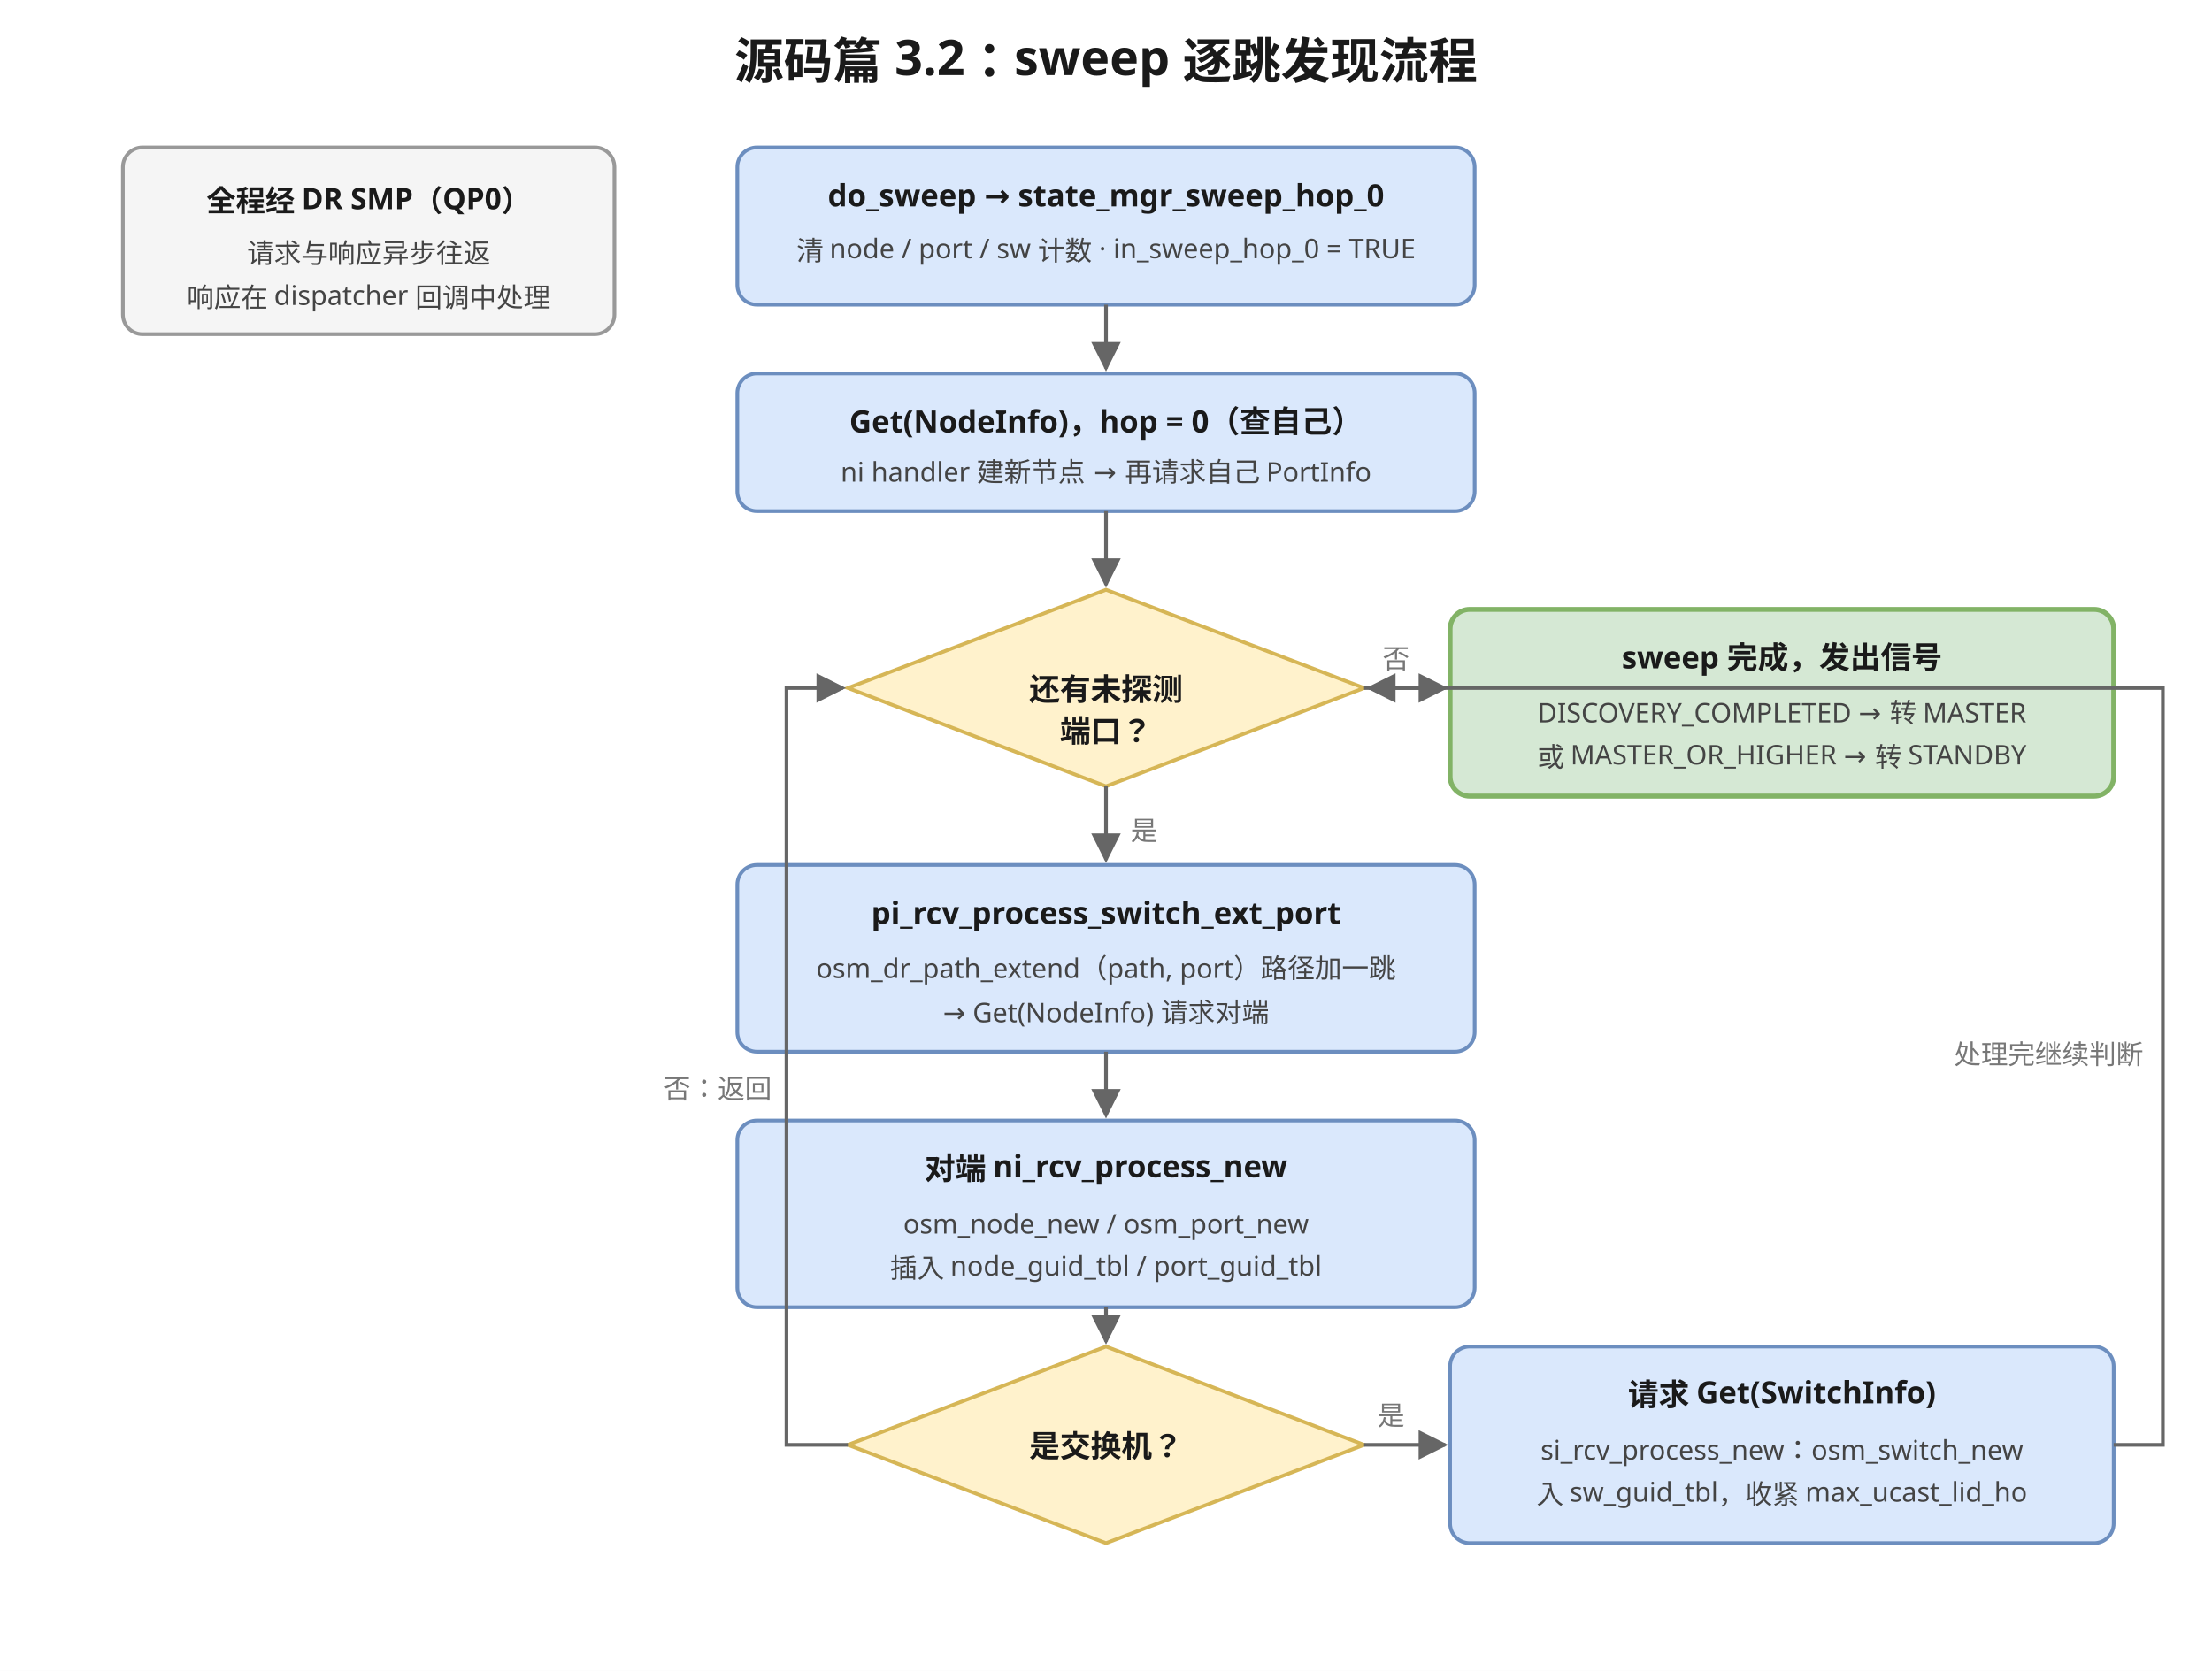
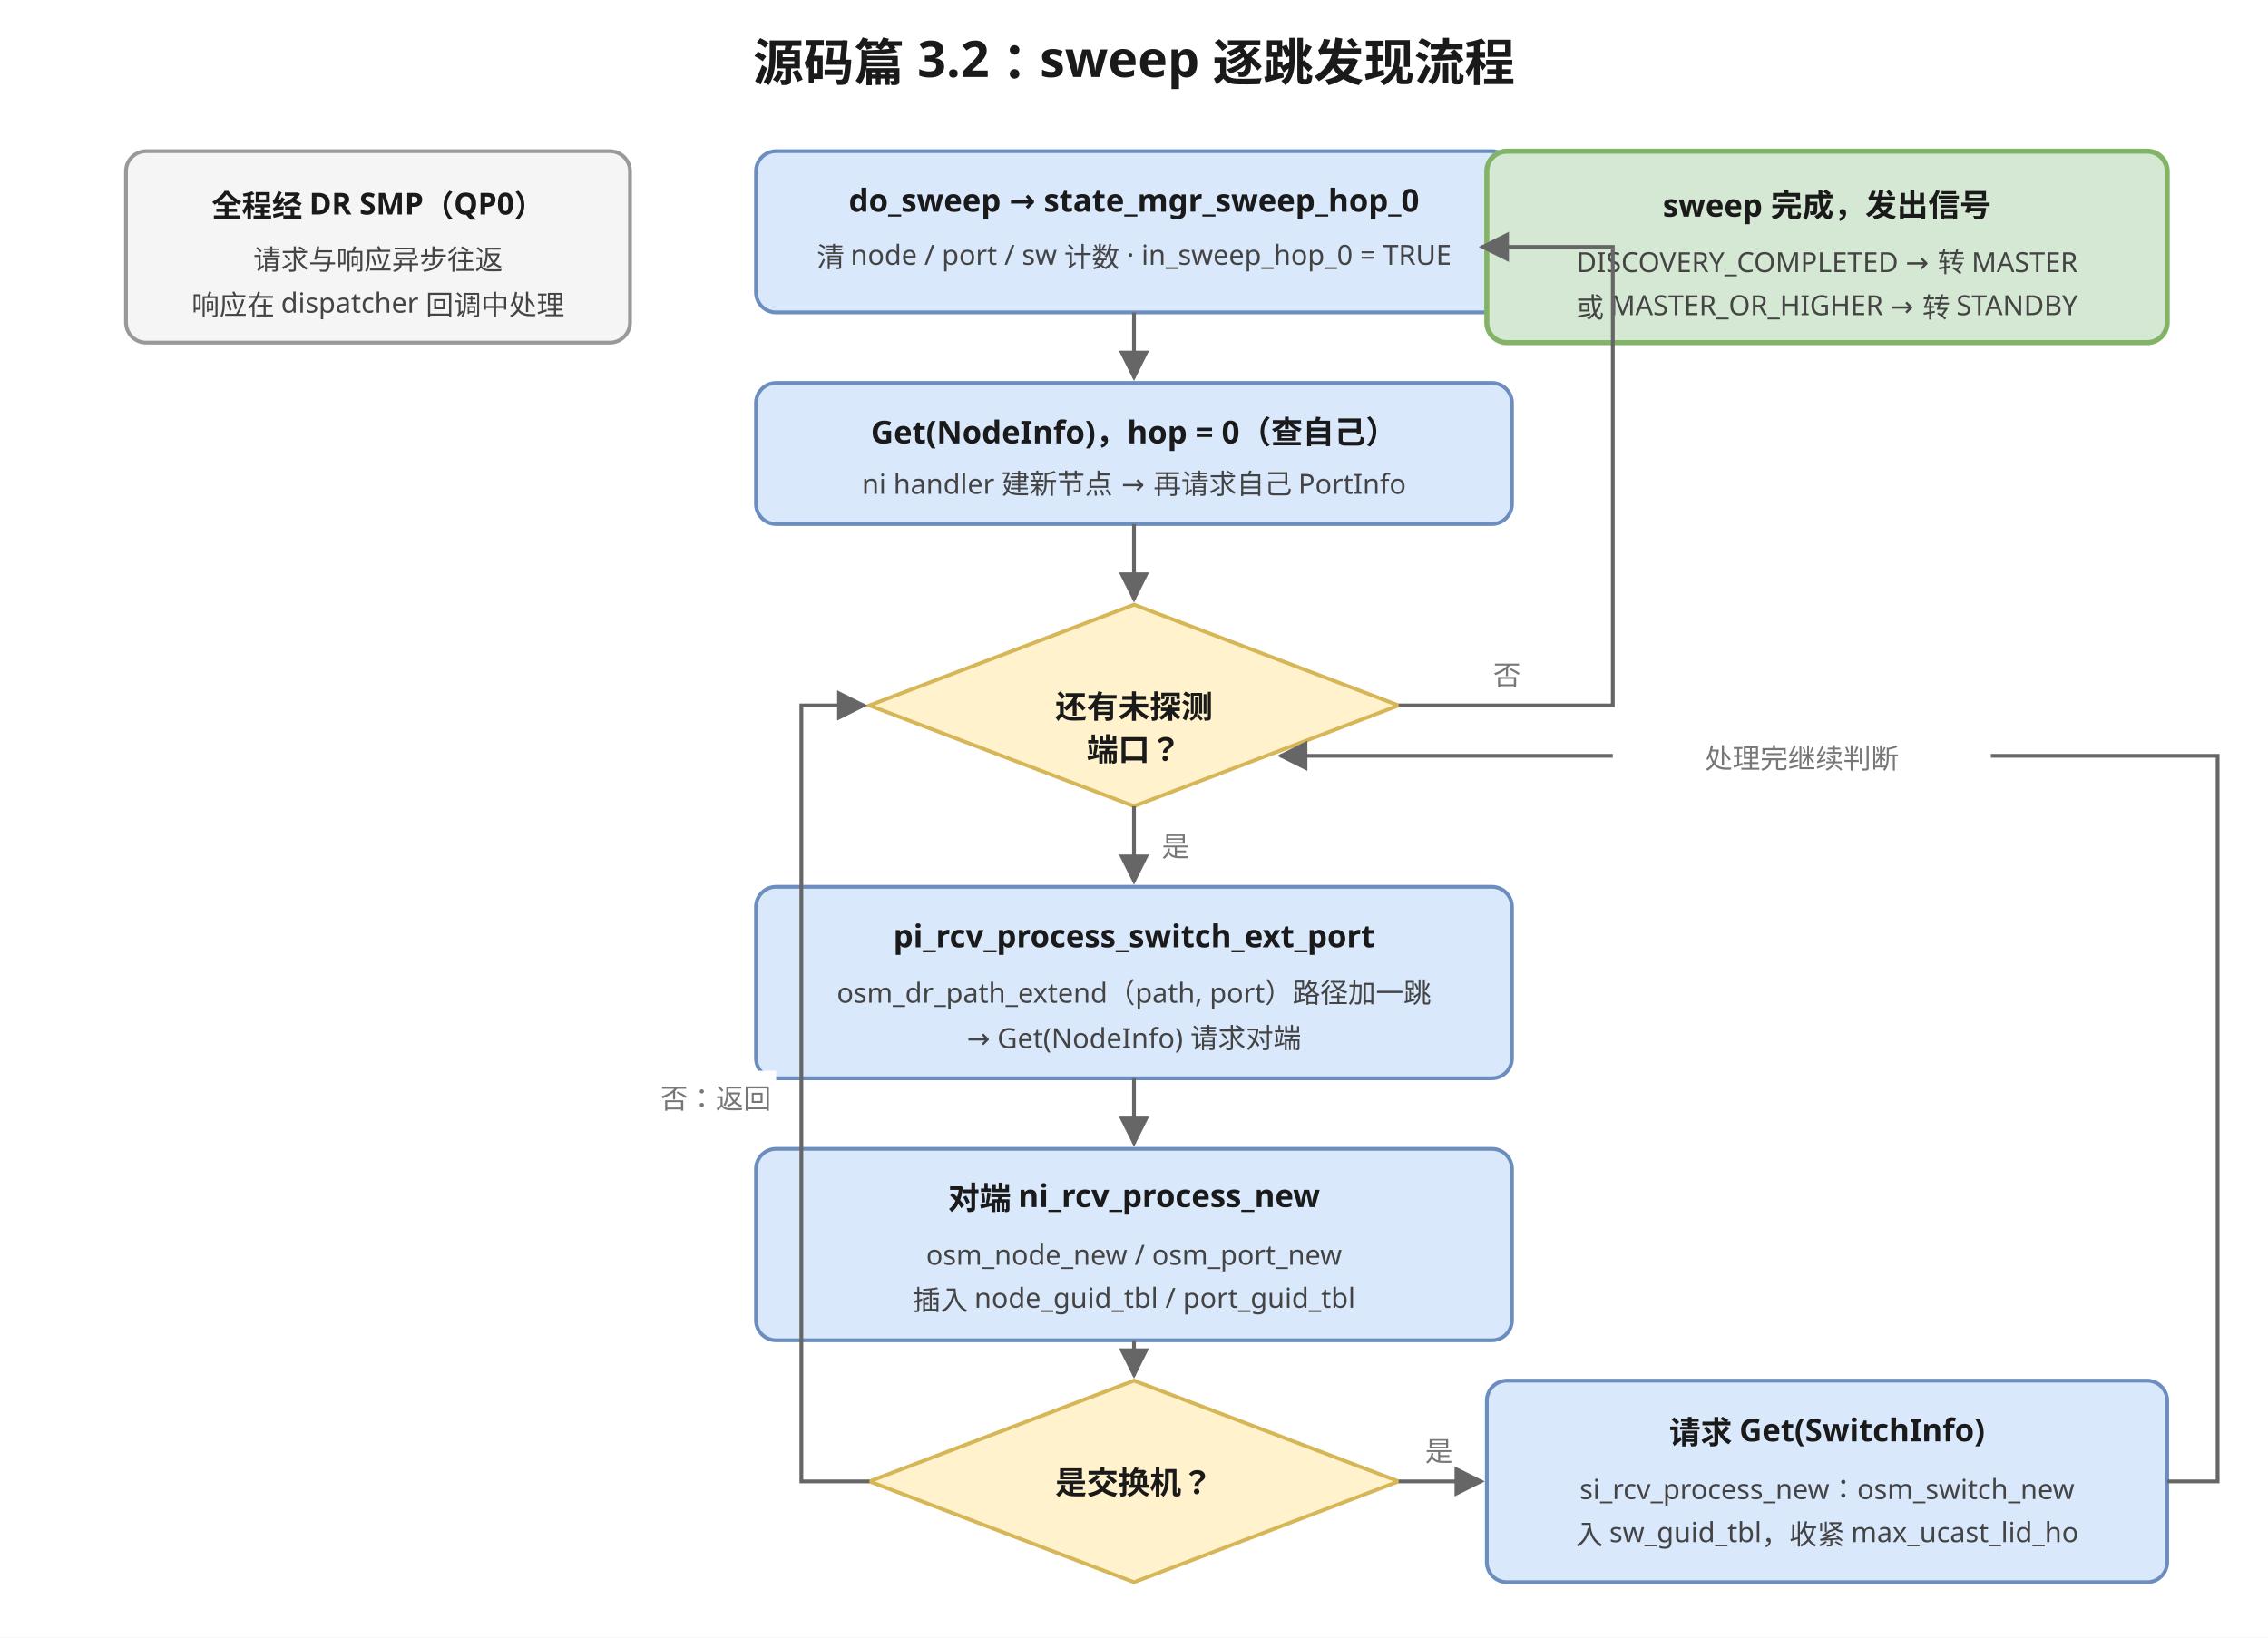
- <svg xmlns="http://www.w3.org/2000/svg" width="900" height="680" viewBox="0 0 900 680" font-family="PingFang SC, Microsoft YaHei, sans-serif">
-   <rect x="0" y="0" width="900" height="680" fill="#ffffff" />
+ <svg xmlns="http://www.w3.org/2000/svg" width="900" height="650" viewBox="0 0 900 650" font-family="PingFang SC, Microsoft YaHei, sans-serif">
+   <rect x="0" y="0" width="900" height="650" fill="#ffffff" />
  <defs>
    <marker id="arrow" viewBox="0 0 10 10" refX="9" refY="5" markerWidth="8" markerHeight="8" orient="auto">
      <path d="M 0 0 L 10 5 L 0 10 Z" fill="#666666" />
    </marker>
  </defs>
  <text x="450" y="32" text-anchor="middle" font-size="20" font-weight="bold" fill="#1a1a1a">源码篇 3.2：sweep 逐跳发现流程</text>
  <rect x="50" y="60" width="200" height="76" rx="8" ry="8" fill="#f5f5f5" stroke="#999999" stroke-width="1.5" />
  <text x="150" y="86" text-anchor="middle" font-size="12" font-weight="bold" fill="#1a1a1a">全程经 DR SMP（QP0）</text>
  <text x="150" y="107" text-anchor="middle" font-size="11" fill="#444444">请求与响应异步往返</text>
  <text x="150" y="125" text-anchor="middle" font-size="11" fill="#444444">响应在 dispatcher 回调中处理</text>
  <rect x="300" y="60" width="300" height="64" rx="8" ry="8" fill="#dae8fc" stroke="#6c8ebf" stroke-width="1.5" />
  <text x="450" y="84" text-anchor="middle" font-size="12.5" font-weight="bold" fill="#1a1a1a">do_sweep → state_mgr_sweep_hop_0</text>
  <text x="450" y="106" text-anchor="middle" font-size="11" fill="#444444">清 node / port / sw 计数 · in_sweep_hop_0 = TRUE</text>
+   <rect x="590" y="60" width="270" height="76" rx="8" ry="8" fill="#d5e8d4" stroke="#82b366" stroke-width="2" />
+   <text x="725" y="86" text-anchor="middle" font-size="12.5" font-weight="bold" fill="#1a1a1a">sweep 完成，发出信号</text>
+   <text x="725" y="108" text-anchor="middle" font-size="11" fill="#444444">DISCOVERY_COMPLETED → 转 MASTER</text>
+   <text x="725" y="126" text-anchor="middle" font-size="11" fill="#444444">或 MASTER_OR_HIGHER → 转 STANDBY</text>
  <rect x="300" y="152" width="300" height="56" rx="8" ry="8" fill="#dae8fc" stroke="#6c8ebf" stroke-width="1.5" />
  <text x="450" y="176" text-anchor="middle" font-size="12.5" font-weight="bold" fill="#1a1a1a">Get(NodeInfo)，hop = 0（查自己）</text>
  <text x="450" y="196" text-anchor="middle" font-size="11" fill="#444444">ni handler 建新节点 → 再请求自己 PortInfo</text>
  <polygon points="450,240 555,280 450,320 345,280" fill="#fff2cc" stroke="#d6b656" stroke-width="1.5" />
  <text x="450" y="285" text-anchor="middle" font-size="12.5" font-weight="bold" fill="#1a1a1a">还有未探测</text>
  <text x="450" y="302" text-anchor="middle" font-size="12.5" font-weight="bold" fill="#1a1a1a">端口？</text>
-   <rect x="590" y="248" width="270" height="76" rx="8" ry="8" fill="#d5e8d4" stroke="#82b366" stroke-width="2" />
-   <text x="725" y="272" text-anchor="middle" font-size="12.5" font-weight="bold" fill="#1a1a1a">sweep 完成，发出信号</text>
-   <text x="725" y="294" text-anchor="middle" font-size="11" fill="#444444">DISCOVERY_COMPLETED → 转 MASTER</text>
-   <text x="725" y="312" text-anchor="middle" font-size="11" fill="#444444">或 MASTER_OR_HIGHER → 转 STANDBY</text>
  <rect x="300" y="352" width="300" height="76" rx="8" ry="8" fill="#dae8fc" stroke="#6c8ebf" stroke-width="1.5" />
  <text x="450" y="376" text-anchor="middle" font-size="12.5" font-weight="bold" fill="#1a1a1a">pi_rcv_process_switch_ext_port</text>
  <text x="450" y="398" text-anchor="middle" font-size="11" fill="#444444">osm_dr_path_extend（path, port）路径加一跳</text>
  <text x="450" y="416" text-anchor="middle" font-size="11" fill="#444444">→ Get(NodeInfo) 请求对端</text>
  <rect x="300" y="456" width="300" height="76" rx="8" ry="8" fill="#dae8fc" stroke="#6c8ebf" stroke-width="1.5" />
  <text x="450" y="480" text-anchor="middle" font-size="12.5" font-weight="bold" fill="#1a1a1a">对端 ni_rcv_process_new</text>
  <text x="450" y="502" text-anchor="middle" font-size="11" fill="#444444">osm_node_new / osm_port_new</text>
  <text x="450" y="520" text-anchor="middle" font-size="11" fill="#444444">插入 node_guid_tbl / port_guid_tbl</text>
  <polygon points="450,548 555,588 450,628 345,588" fill="#fff2cc" stroke="#d6b656" stroke-width="1.5" />
  <text x="450" y="593" text-anchor="middle" font-size="12.5" font-weight="bold" fill="#1a1a1a">是交换机？</text>
  <rect x="590" y="548" width="270" height="80" rx="8" ry="8" fill="#dae8fc" stroke="#6c8ebf" stroke-width="1.5" />
-   <text x="725" y="572" text-anchor="middle" font-size="12.5" font-weight="bold" fill="#1a1a1a">请求 Get(SwitchInfo)</text>
-   <text x="725" y="594" text-anchor="middle" font-size="11" fill="#444444">si_rcv_process_new：osm_switch_new</text>
-   <text x="725" y="612" text-anchor="middle" font-size="11" fill="#444444">入 sw_guid_tbl，收紧 max_ucast_lid_ho</text>
+   <text x="725" y="573" text-anchor="middle" font-size="12.5" font-weight="bold" fill="#1a1a1a">请求 Get(SwitchInfo)</text>
+   <text x="725" y="595" text-anchor="middle" font-size="11" fill="#444444">si_rcv_process_new：osm_switch_new</text>
+   <text x="725" y="613" text-anchor="middle" font-size="11" fill="#444444">入 sw_guid_tbl，收紧 max_ucast_lid_ho</text>
  <line x1="450" y1="124" x2="450" y2="150" stroke="#666666" stroke-width="1.5" marker-end="url(#arrow)" />
  <line x1="450" y1="208" x2="450" y2="238" stroke="#666666" stroke-width="1.5" marker-end="url(#arrow)" />
  <line x1="450" y1="320" x2="450" y2="350" stroke="#666666" stroke-width="1.5" marker-end="url(#arrow)" />
  <line x1="450" y1="428" x2="450" y2="454" stroke="#666666" stroke-width="1.5" marker-end="url(#arrow)" />
  <line x1="450" y1="532" x2="450" y2="546" stroke="#666666" stroke-width="1.5" marker-end="url(#arrow)" />
-   <line x1="555" y1="280" x2="588" y2="280" stroke="#666666" stroke-width="1.5" marker-end="url(#arrow)" />
-   <text x="568" y="272" text-anchor="middle" font-size="11" fill="#777777">否</text>
-   <text x="460" y="342" text-anchor="start" font-size="11" fill="#777777">是</text>
+   <polyline points="555,280 640,280 640,98 588,98" fill="none" stroke="#666666" stroke-width="1.5" marker-end="url(#arrow)" />
+   <text x="598" y="272" text-anchor="middle" font-size="11" fill="#777777">否</text>
+   <text x="461" y="340" text-anchor="start" font-size="11" fill="#777777">是</text>
  <line x1="555" y1="588" x2="588" y2="588" stroke="#666666" stroke-width="1.5" marker-end="url(#arrow)" />
-   <text x="566" y="580" text-anchor="middle" font-size="11" fill="#777777">是</text>
-   <polyline points="860,588 880,588 880,280 557,280" fill="none" stroke="#666666" stroke-width="1.5" marker-end="url(#arrow)" />
-   <rect x="786" y="418" width="88" height="20" fill="#ffffff" />
-   <text x="872" y="433" text-anchor="end" font-size="11" fill="#777777">处理完继续判断</text>
-   <polyline points="345,588 320,588 320,280 343,280" fill="none" stroke="#666666" stroke-width="1.5" marker-end="url(#arrow)" />
-   <rect x="254" y="432" width="64" height="20" fill="#ffffff" />
-   <text x="314" y="447" text-anchor="end" font-size="11" fill="#777777">否：返回</text>
+   <text x="571" y="580" text-anchor="middle" font-size="11" fill="#777777">是</text>
+   <polyline points="860,588 880,588 880,300 508,300" fill="none" stroke="#666666" stroke-width="1.5" marker-end="url(#arrow)" />
+   <rect x="640" y="290" width="150" height="20" fill="#ffffff" />
+   <text x="715" y="305" text-anchor="middle" font-size="11" fill="#777777">处理完继续判断</text>
+   <polyline points="345,588 318,588 318,280 343,280" fill="none" stroke="#666666" stroke-width="1.5" marker-end="url(#arrow)" />
+   <rect x="238" y="425" width="70" height="20" fill="#ffffff" />
+   <text x="306" y="440" text-anchor="end" font-size="11" fill="#777777">否：返回</text>
</svg>
